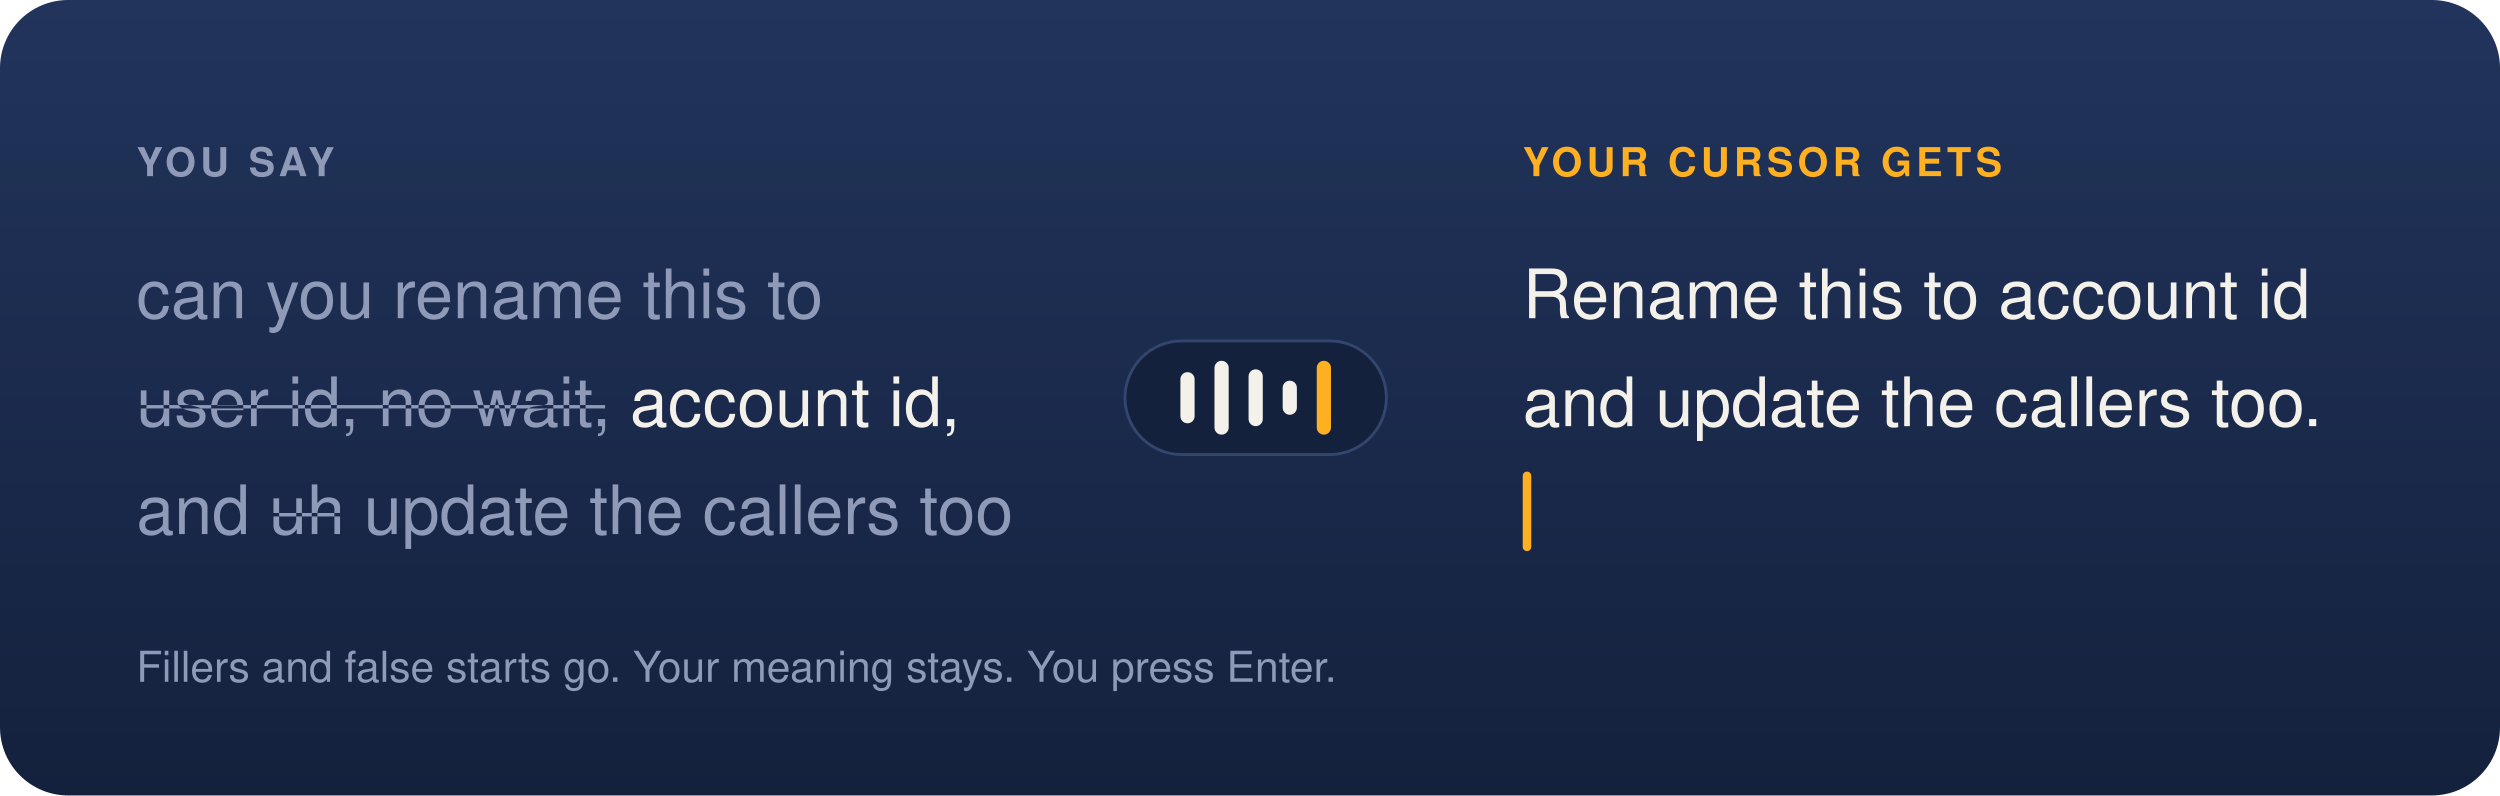
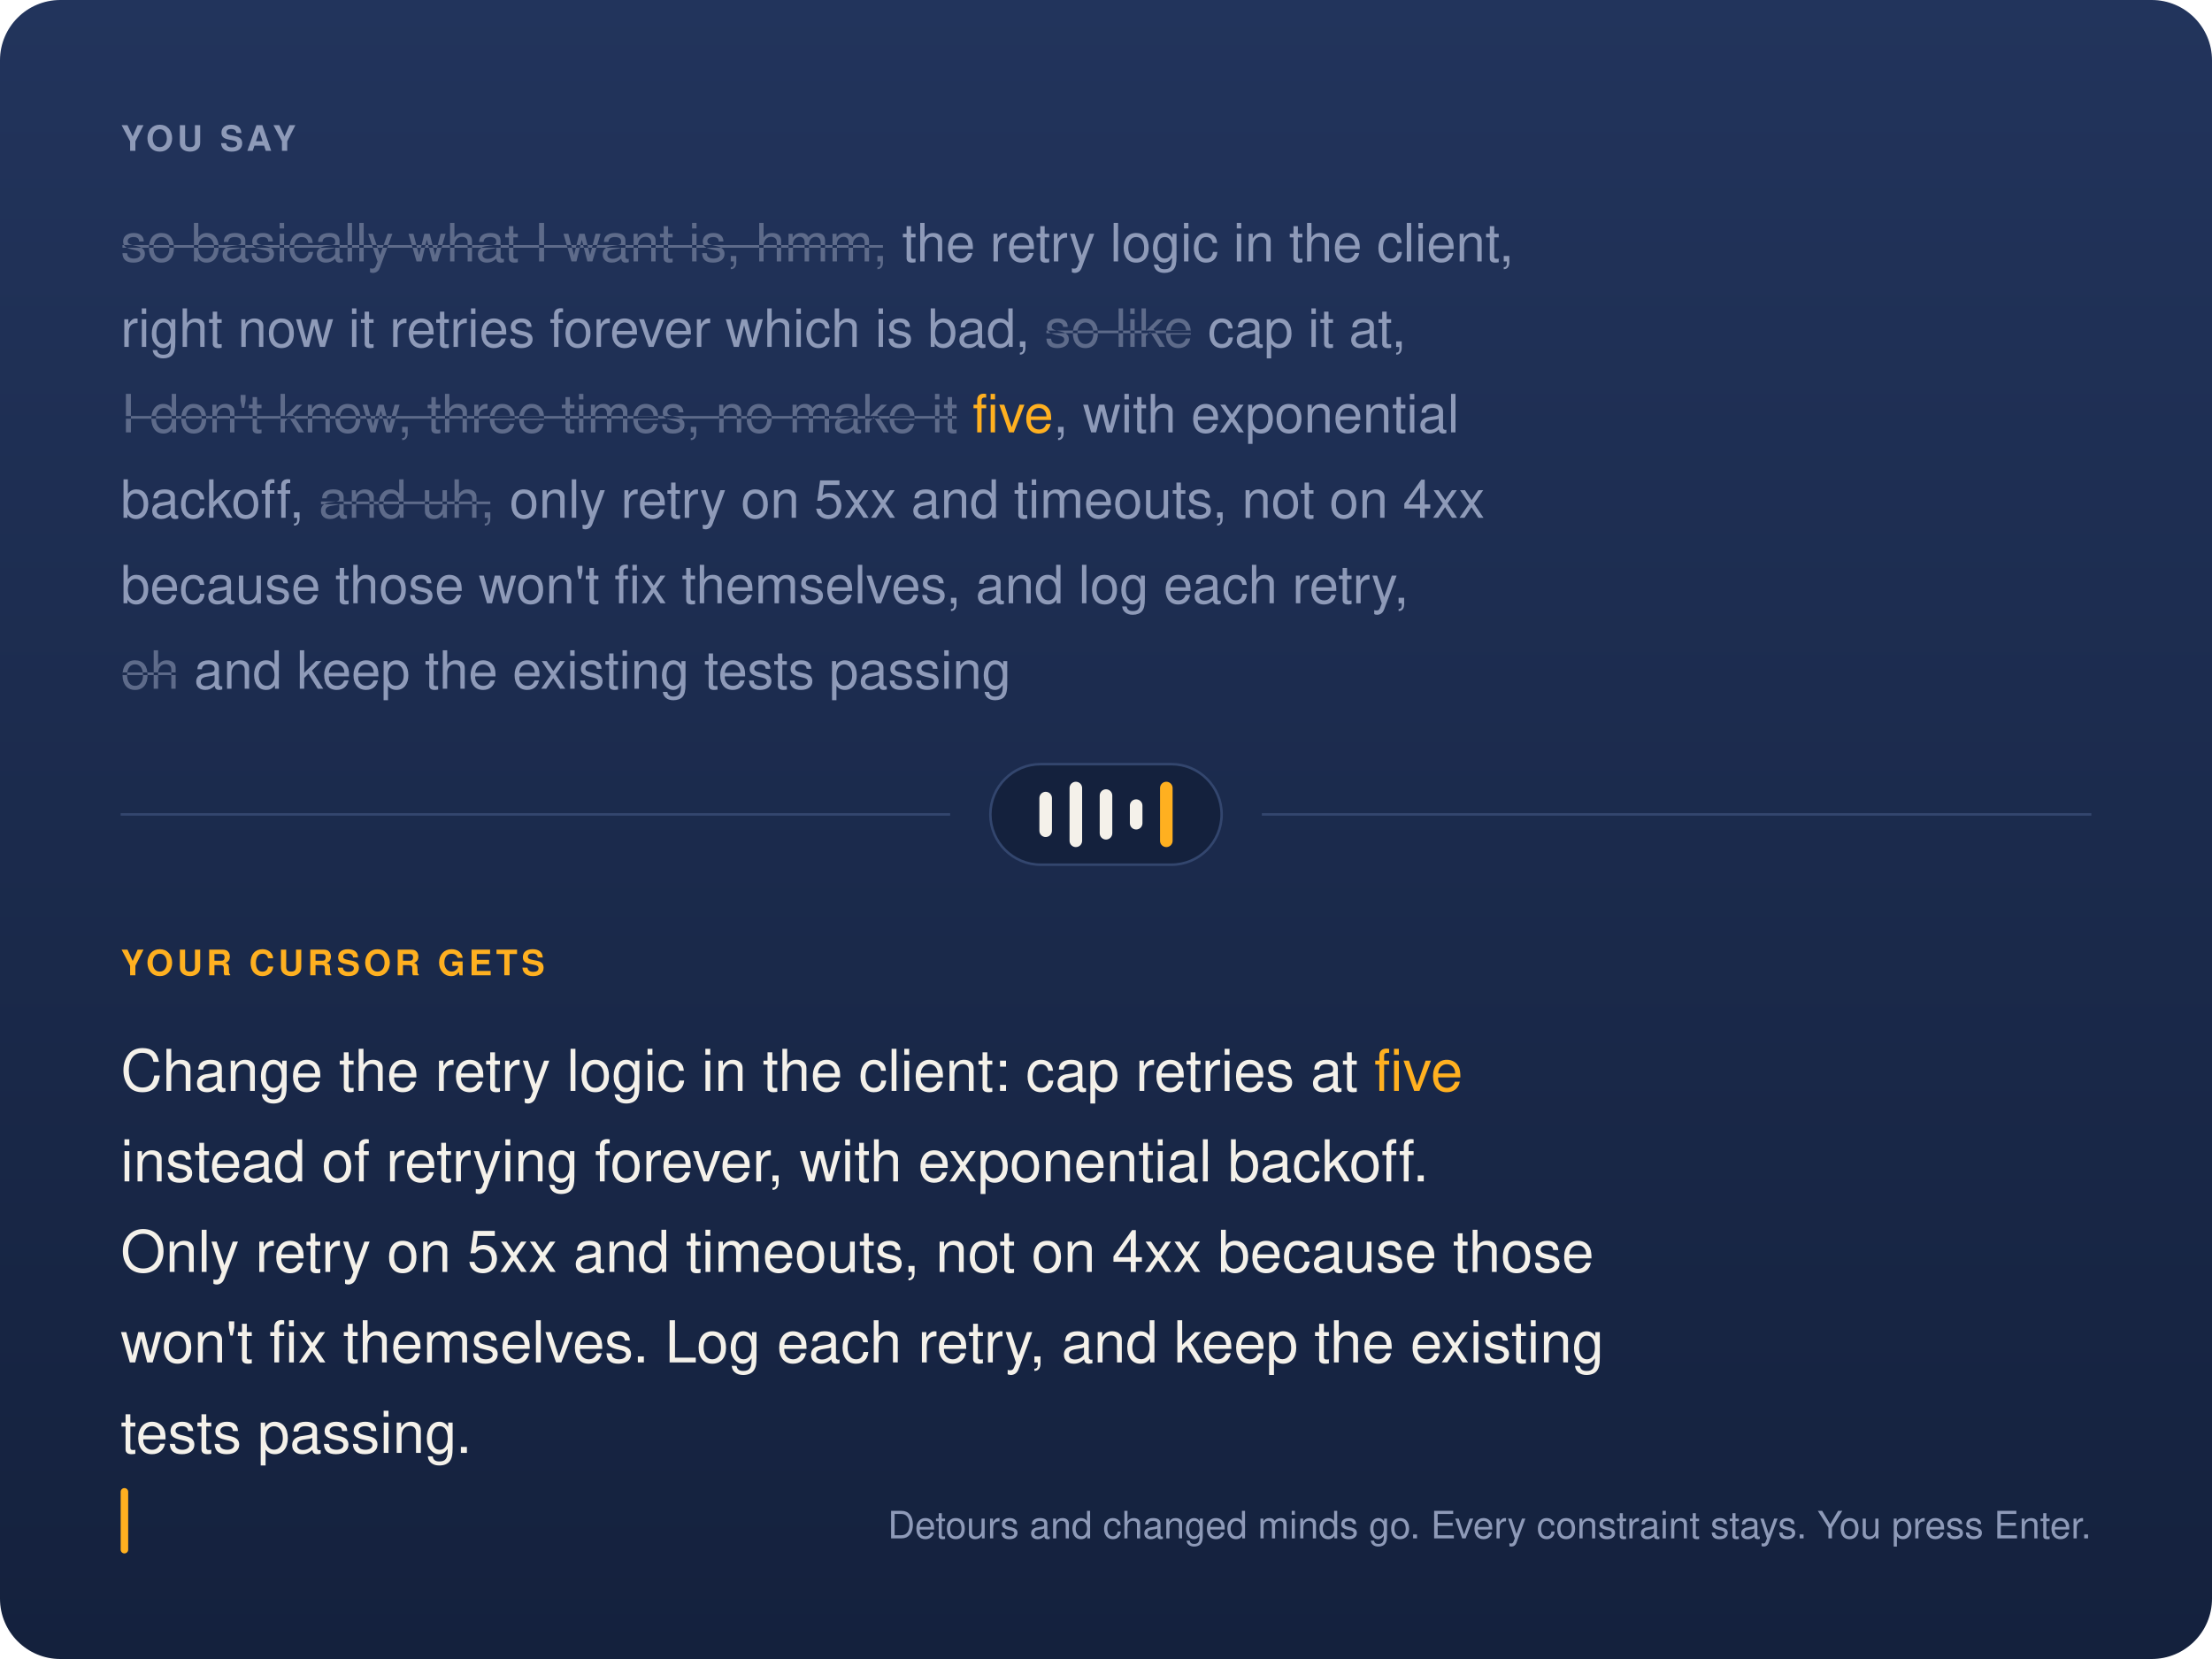
- <svg xmlns="http://www.w3.org/2000/svg" viewBox="0 0 880 280" role="img" aria-label="Spoken: can you rename this to user id, no wait, account id, and uh update the callers too. Pasted at the cursor: Rename this to account id and update the callers too.">
+ <svg xmlns="http://www.w3.org/2000/svg" viewBox="0 0 880 660" role="img" aria-label="Spoken: so basically what I want is, hmm, the retry logic in the client, right now it retries forever which is bad, so like cap it at, I don't know, three times, no make it five, with exponential backoff, and uh, only retry on 5xx and timeouts, not on 4xx because those won't fix themselves, and log each retry, oh and keep the existing tests passing. Pasted at the cursor: Change the retry logic in the client: cap retries at five instead of retrying forever, with exponential backoff. Only retry on 5xx and timeouts, not on 4xx because those won't fix themselves. Log each retry, and keep the existing tests passing.">
  <defs>
    <linearGradient id="bg" x1="0" y1="0" x2="0" y2="1">
      <stop offset="0" stop-color="#22345C" />
      <stop offset="1" stop-color="#14213D" />
    </linearGradient>
  </defs>
-   <rect width="880" height="280" rx="24" fill="url(#bg)" />
+   <rect width="880" height="660" rx="24" fill="url(#bg)" />
  <g font-family="-apple-system, BlinkMacSystemFont, 'Segoe UI', Helvetica, Arial, sans-serif">
-     <text x="48" y="62" font-size="14" font-weight="600" letter-spacing="1.5" fill="#8E9AB8">YOU SAY</text>
-     <g font-size="24" fill="#8E9AB8">
-       <text x="48" y="112">can you rename this to</text>
-       <text x="48" y="150">
-         <tspan text-decoration="line-through">user id, no wait,</tspan>
-         <tspan fill="#F4F1EA">account id,</tspan>
-       </text>
-       <text x="48" y="188">and <tspan text-decoration="line-through">uh</tspan> update the callers too</text>
+     <text x="48" y="60" font-size="14" font-weight="600" letter-spacing="1.5" fill="#8E9AB8">YOU SAY</text>
+     <g font-size="21" fill="#8E9AB8">
+       <text x="48" y="104">
+         <tspan fill="#5E6B8A" text-decoration="line-through">so basically what I want is, hmm,</tspan> the retry logic in the client,</text>
+       <text x="48" y="138">right now it retries forever which is bad, <tspan fill="#5E6B8A" text-decoration="line-through">so like</tspan> cap it at,</text>
+       <text x="48" y="172">
+         <tspan fill="#5E6B8A" text-decoration="line-through">I don't know, three times, no make it</tspan>
+         <tspan fill="#FFB020">five</tspan>, with exponential</text>
+       <text x="48" y="206">backoff, <tspan fill="#5E6B8A" text-decoration="line-through">and uh,</tspan> only retry on 5xx and timeouts, not on 4xx</text>
+       <text x="48" y="240">because those won't fix themselves, and log each retry,</text>
+       <text x="48" y="274">
+         <tspan fill="#5E6B8A" text-decoration="line-through">oh</tspan> and keep the existing tests passing</text>
    </g>
-     <g transform="translate(396 120)">
+     <line x1="48" y1="324" x2="378" y2="324" stroke="#33466E" />
+     <line x1="502" y1="324" x2="832" y2="324" stroke="#33466E" />
+     <g transform="translate(394 304)">
      <rect width="92" height="40" rx="20" fill="#14213D" stroke="#33466E" />
      <g fill="#F4F1EA">
        <rect x="19.5" y="11" width="5" height="18" rx="2.5" />
        <rect x="31.5" y="7" width="5" height="26" rx="2.5" />
        <rect x="43.5" y="10" width="5" height="20" rx="2.5" />
        <rect x="55.5" y="14" width="5" height="12" rx="2.5" />
      </g>
      <rect x="67.5" y="7" width="5" height="26" rx="2.5" fill="#FFB020" />
    </g>
-     <text x="536" y="62" font-size="14" font-weight="600" letter-spacing="1.5" fill="#FFB020">YOUR CURSOR GETS</text>
-     <g font-size="24" font-weight="500" fill="#F4F1EA">
-       <text x="536" y="112">Rename this to account id</text>
-       <text x="536" y="150">and update the callers too.</text>
+     <text x="48" y="388" font-size="14" font-weight="600" letter-spacing="1.5" fill="#FFB020">YOUR CURSOR GETS</text>
+     <g font-size="23" font-weight="500" fill="#F4F1EA">
+       <text x="48" y="434">Change the retry logic in the client: cap retries at <tspan fill="#FFB020">five</tspan>
+       </text>
+       <text x="48" y="470">instead of retrying forever, with exponential backoff.</text>
+       <text x="48" y="506">Only retry on 5xx and timeouts, not on 4xx because those</text>
+       <text x="48" y="542">won't fix themselves. Log each retry, and keep the existing</text>
+       <text x="48" y="578">tests passing.</text>
    </g>
-     <rect x="536" y="166" width="3" height="28" rx="1.5" fill="#FFB020" />
-     <text x="48" y="240" font-size="15" fill="#8E9AB8">Fillers and false starts go. Your meaning stays. You press Enter.</text>
+     <rect x="48" y="592" width="3" height="26" rx="1.5" fill="#FFB020" />
+     <text x="832" y="612" font-size="15" fill="#8E9AB8" text-anchor="end">Detours and changed minds go. Every constraint stays. You press Enter.</text>
  </g>
</svg>
